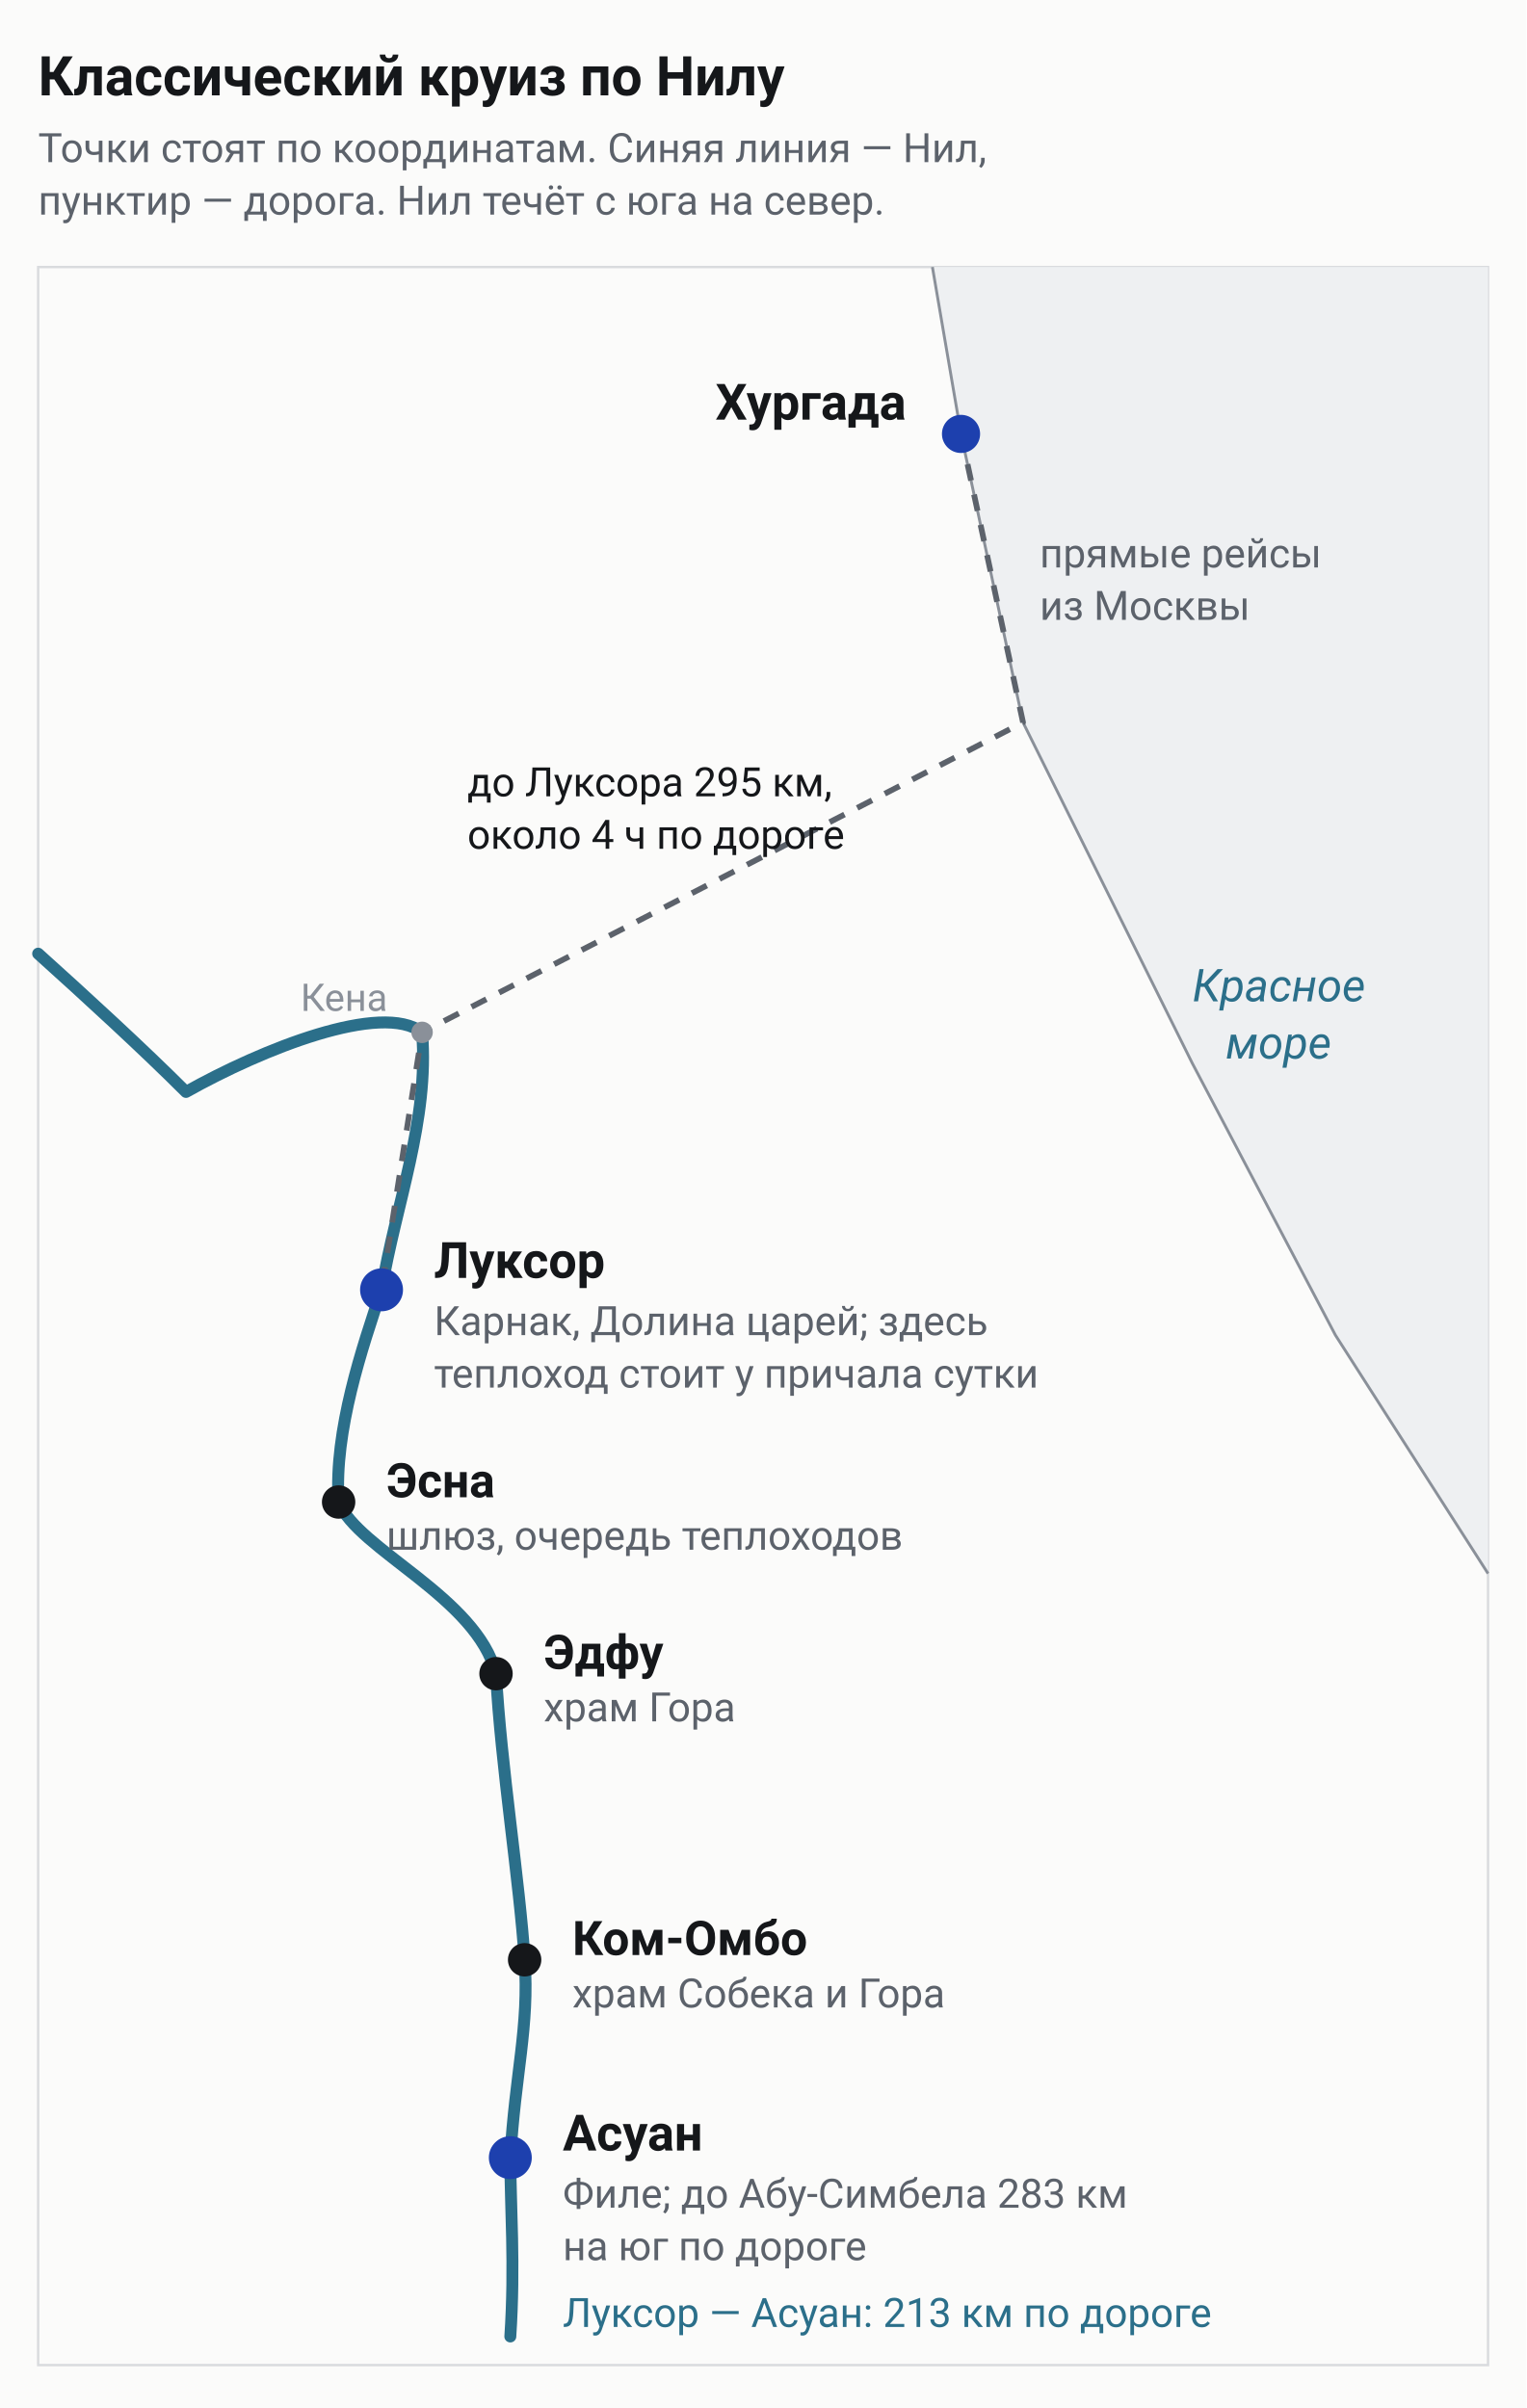
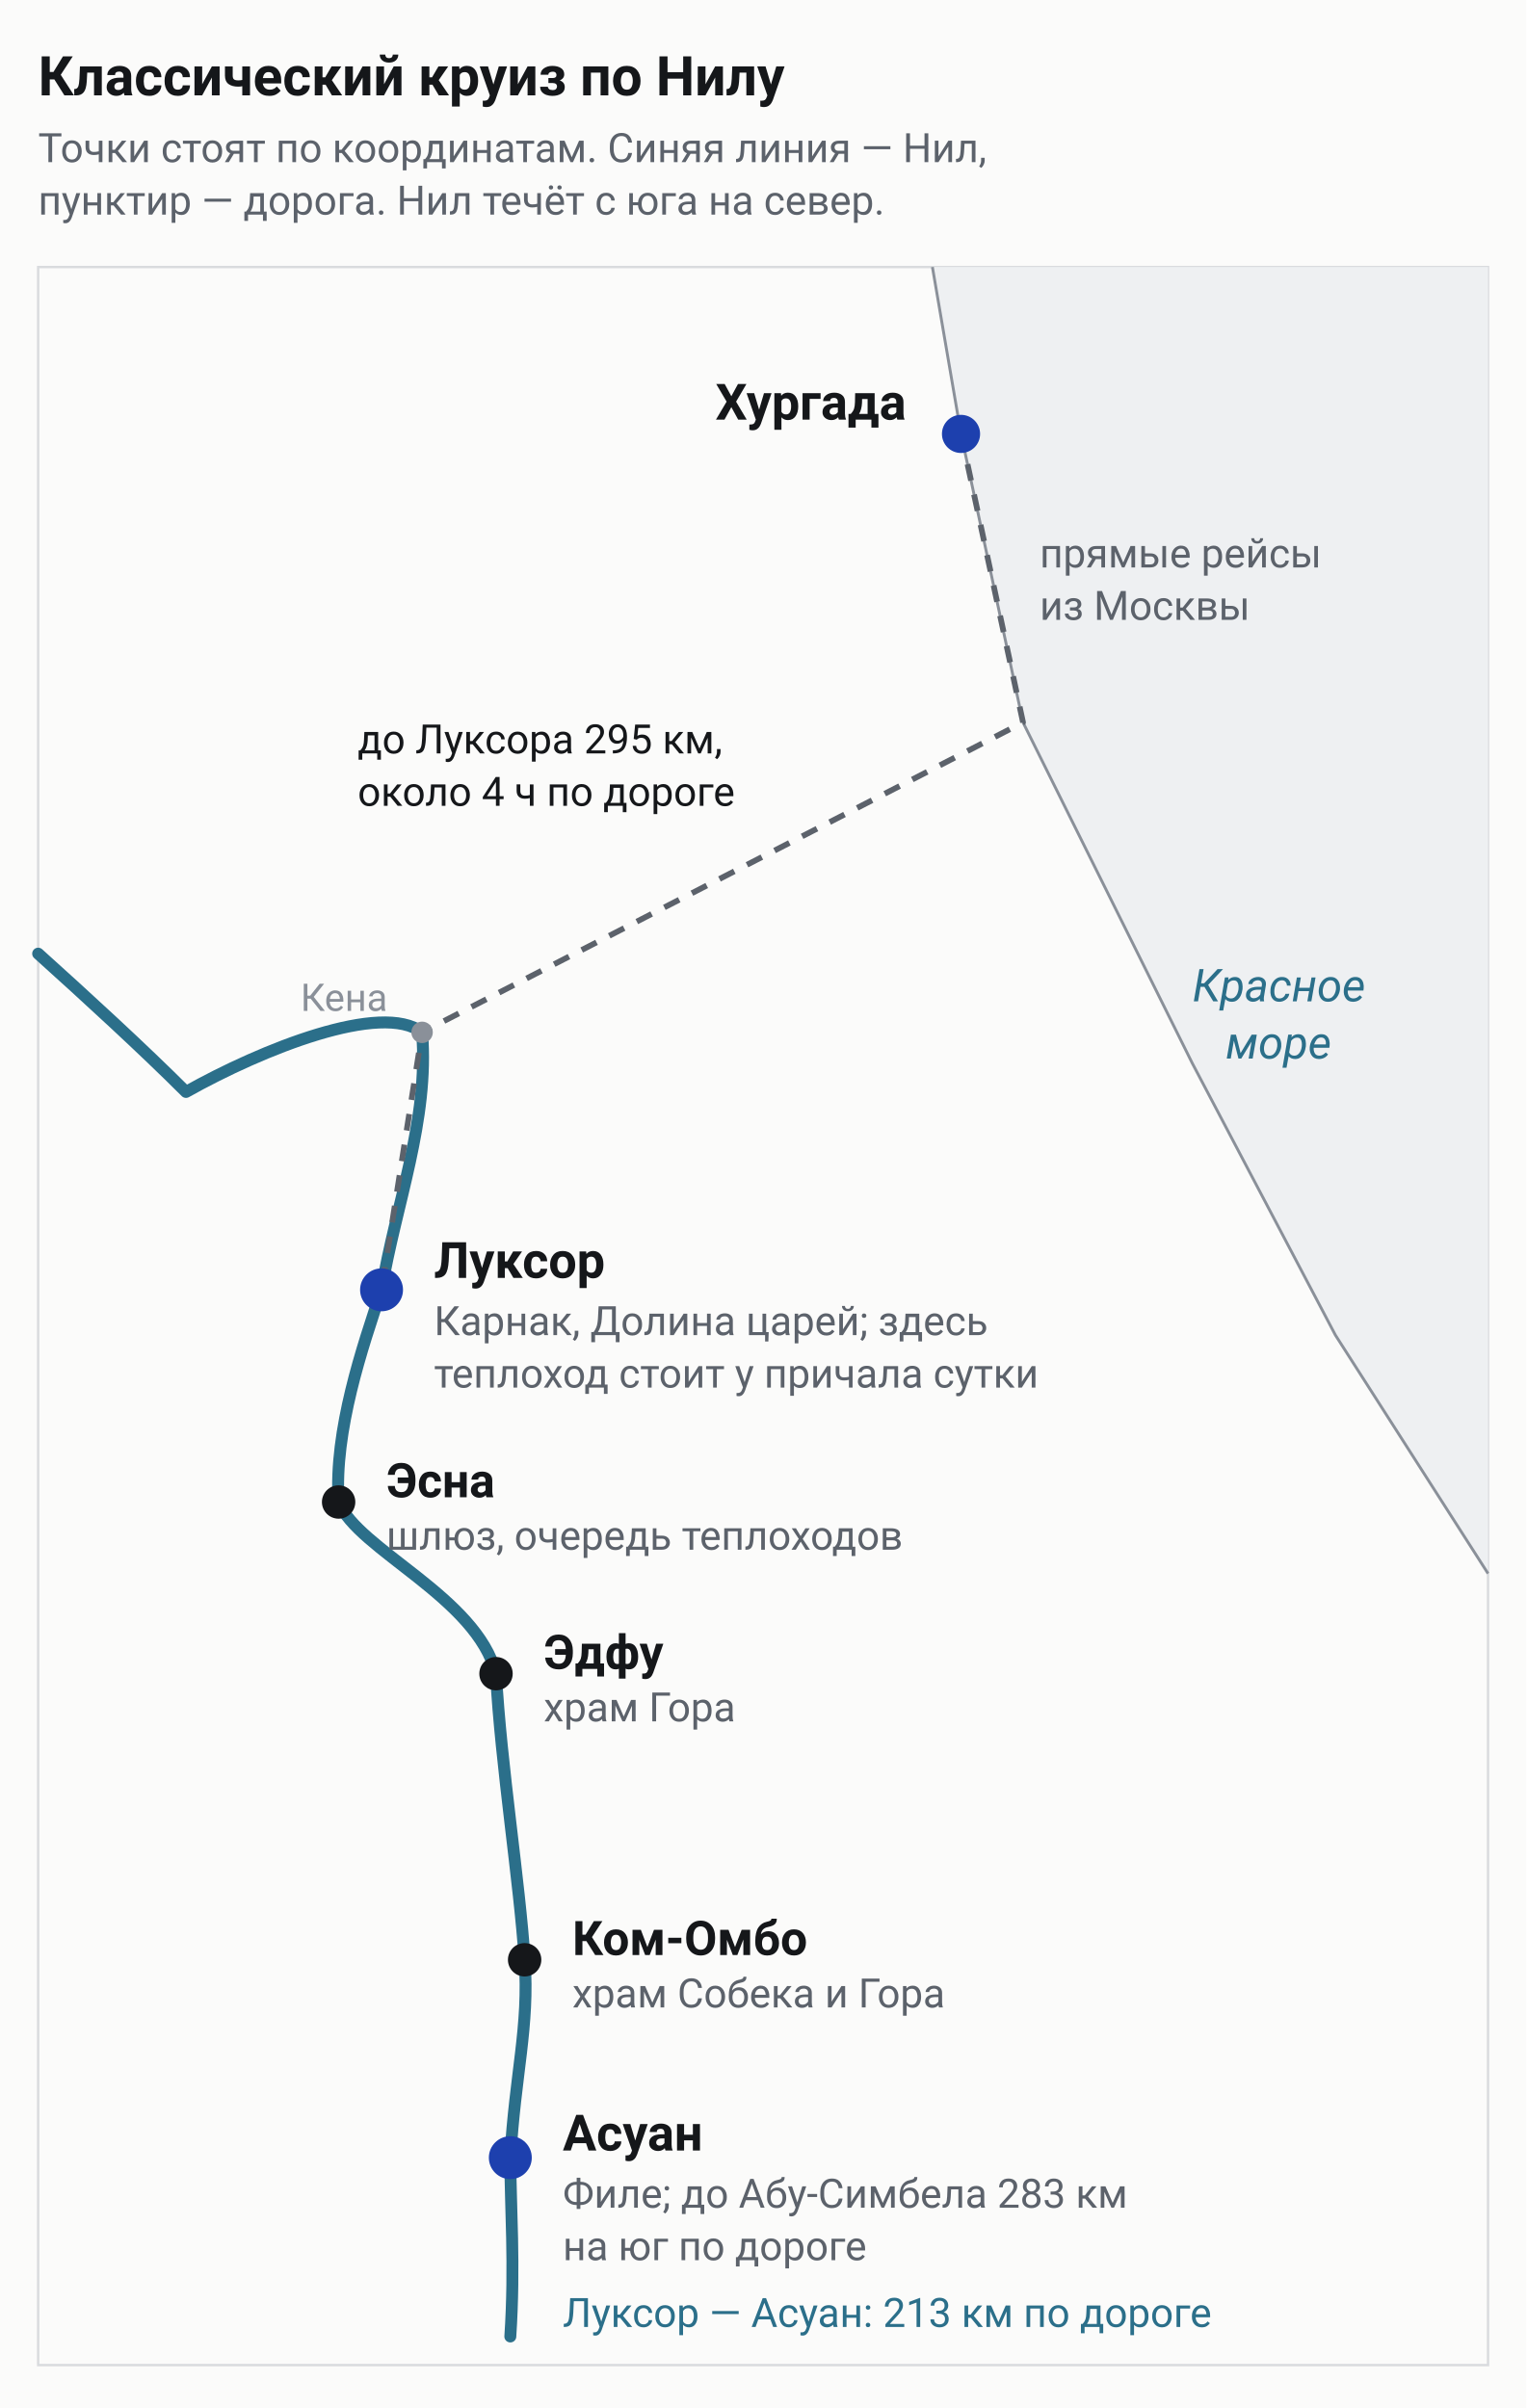
<svg xmlns="http://www.w3.org/2000/svg" viewBox="0 0 640 1010" width="640" height="1010" font-family="system-ui, -apple-system, 'Segoe UI', Roboto, sans-serif" role="img" aria-labelledby="t d">
  <rect width="640" height="1010" fill="#fbfbfa" />
  <text x="16" y="40" font-size="23" font-weight="700" fill="#15171a">Классический круиз по Нилу</text>
  <text x="16" y="68" font-size="17" fill="#5c626b">Точки стоят по координатам. Синяя линия — Нил,</text>
  <text x="16" y="90" font-size="17" fill="#5c626b">пунктир — дорога. Нил течёт с юга на север.</text>
  <rect x="16" y="112" width="608" height="880" fill="#fbfbfa" stroke="#d9dbde" />
  <path d="M391,112 L403,182 L429,303 L500,446 L560,560 L624,660 L624,112 Z" fill="#eef0f2" />
  <path d="M391,112 L403,182 L429,303 L500,446 L560,560 L624,660" fill="none" stroke="#8a9099" stroke-width="1.2" />
  <text x="500" y="420" font-size="19" fill="#2b6f8a" font-style="italic">Красное</text>
  <text x="514" y="444" font-size="19" fill="#2b6f8a" font-style="italic">море</text>
  <path d="M214,980 C216,950 214,925 214,905 C216,870 222,850 220,822 C218,790 210,740 208,702 C200,670 150,650 142,630 C140,600 152,565 160,541 C166,505 180,470 177,433 C160,420 110,440 78,458 C60,440 36,418 16,400" fill="none" stroke="#2b6f8a" stroke-width="5" stroke-linecap="round" stroke-linejoin="round" />
  <path d="M403,182 L429,303 L177,433 L160,541" fill="none" stroke="#5c626b" stroke-width="2.4" stroke-dasharray="7 6" stroke-linejoin="round" />
  <circle cx="403" cy="182" r="8" fill="#1d40ae" />
  <text x="300" y="176" font-size="21" font-weight="700" fill="#15171a">Хургада</text>
  <text x="436" y="238" font-size="17" fill="#5c626b">прямые рейсы</text>
  <text x="436" y="260" font-size="17" fill="#5c626b">из Москвы</text>
-   <text x="196" y="334" font-size="17" fill="#15171a">до Луксора 295 км,</text>
-   <text x="196" y="356" font-size="17" fill="#15171a">около 4 ч по дороге</text>
+   <text x="150" y="316" font-size="17" fill="#15171a">до Луксора 295 км,</text>
+   <text x="150" y="338" font-size="17" fill="#15171a">около 4 ч по дороге</text>
  <circle cx="177" cy="433" r="4.5" fill="#8a9099" />
  <text x="126" y="424" font-size="16" fill="#8a9099">Кена</text>
  <circle cx="160" cy="541" r="9" fill="#1d40ae" />
  <text x="182" y="536" font-size="21" font-weight="700" fill="#15171a">Луксор</text>
  <text x="182" y="560" font-size="17" fill="#5c626b">Карнак, Долина царей; здесь</text>
  <text x="182" y="582" font-size="17" fill="#5c626b">теплоход стоит у причала сутки</text>
  <circle cx="142" cy="630" r="7" fill="#15171a" />
  <text x="162" y="628" font-size="20" font-weight="700" fill="#15171a">Эсна</text>
  <text x="162" y="650" font-size="17" fill="#5c626b">шлюз, очередь теплоходов</text>
  <circle cx="208" cy="702" r="7" fill="#15171a" />
  <text x="228" y="700" font-size="20" font-weight="700" fill="#15171a">Эдфу</text>
  <text x="228" y="722" font-size="17" fill="#5c626b">храм Гора</text>
  <circle cx="220" cy="822" r="7" fill="#15171a" />
  <text x="240" y="820" font-size="20" font-weight="700" fill="#15171a">Ком-Омбо</text>
  <text x="240" y="842" font-size="17" fill="#5c626b">храм Собека и Гора</text>
  <circle cx="214" cy="905" r="9" fill="#1d40ae" />
  <text x="236" y="902" font-size="21" font-weight="700" fill="#15171a">Асуан</text>
  <text x="236" y="926" font-size="17" fill="#5c626b">Филе; до Абу-Симбела 283 км</text>
  <text x="236" y="948" font-size="17" fill="#5c626b">на юг по дороге</text>
  <text x="236" y="976" font-size="17" fill="#2b6f8a">Луксор — Асуан: 213 км по дороге</text>
</svg>
